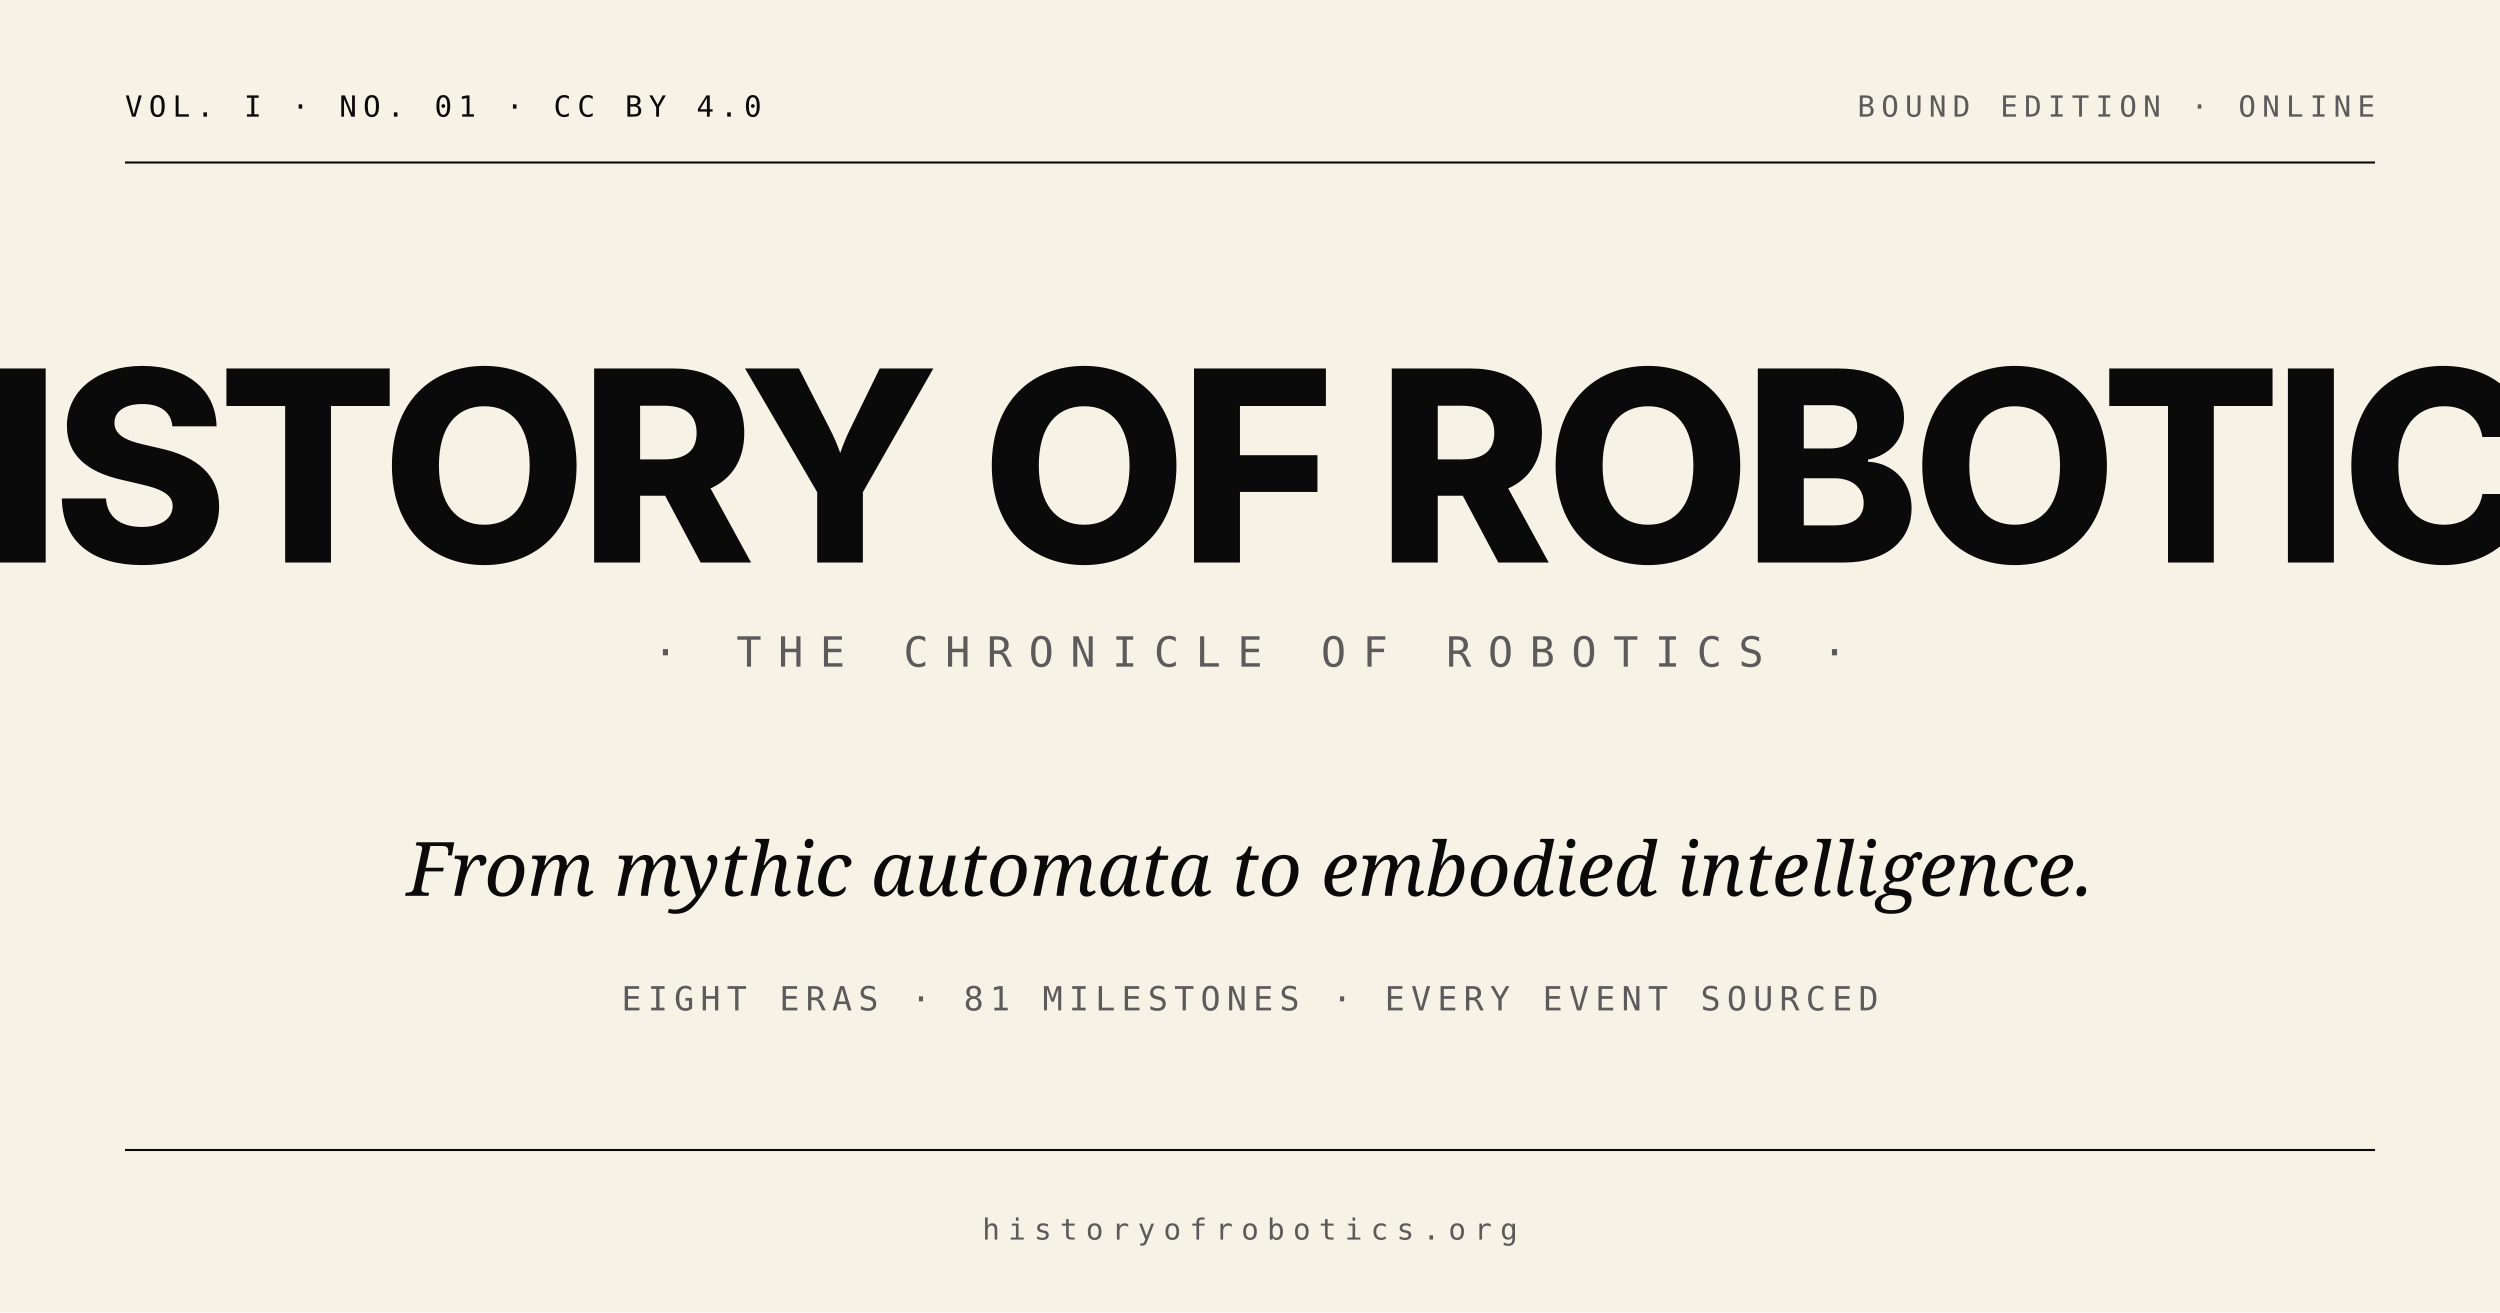
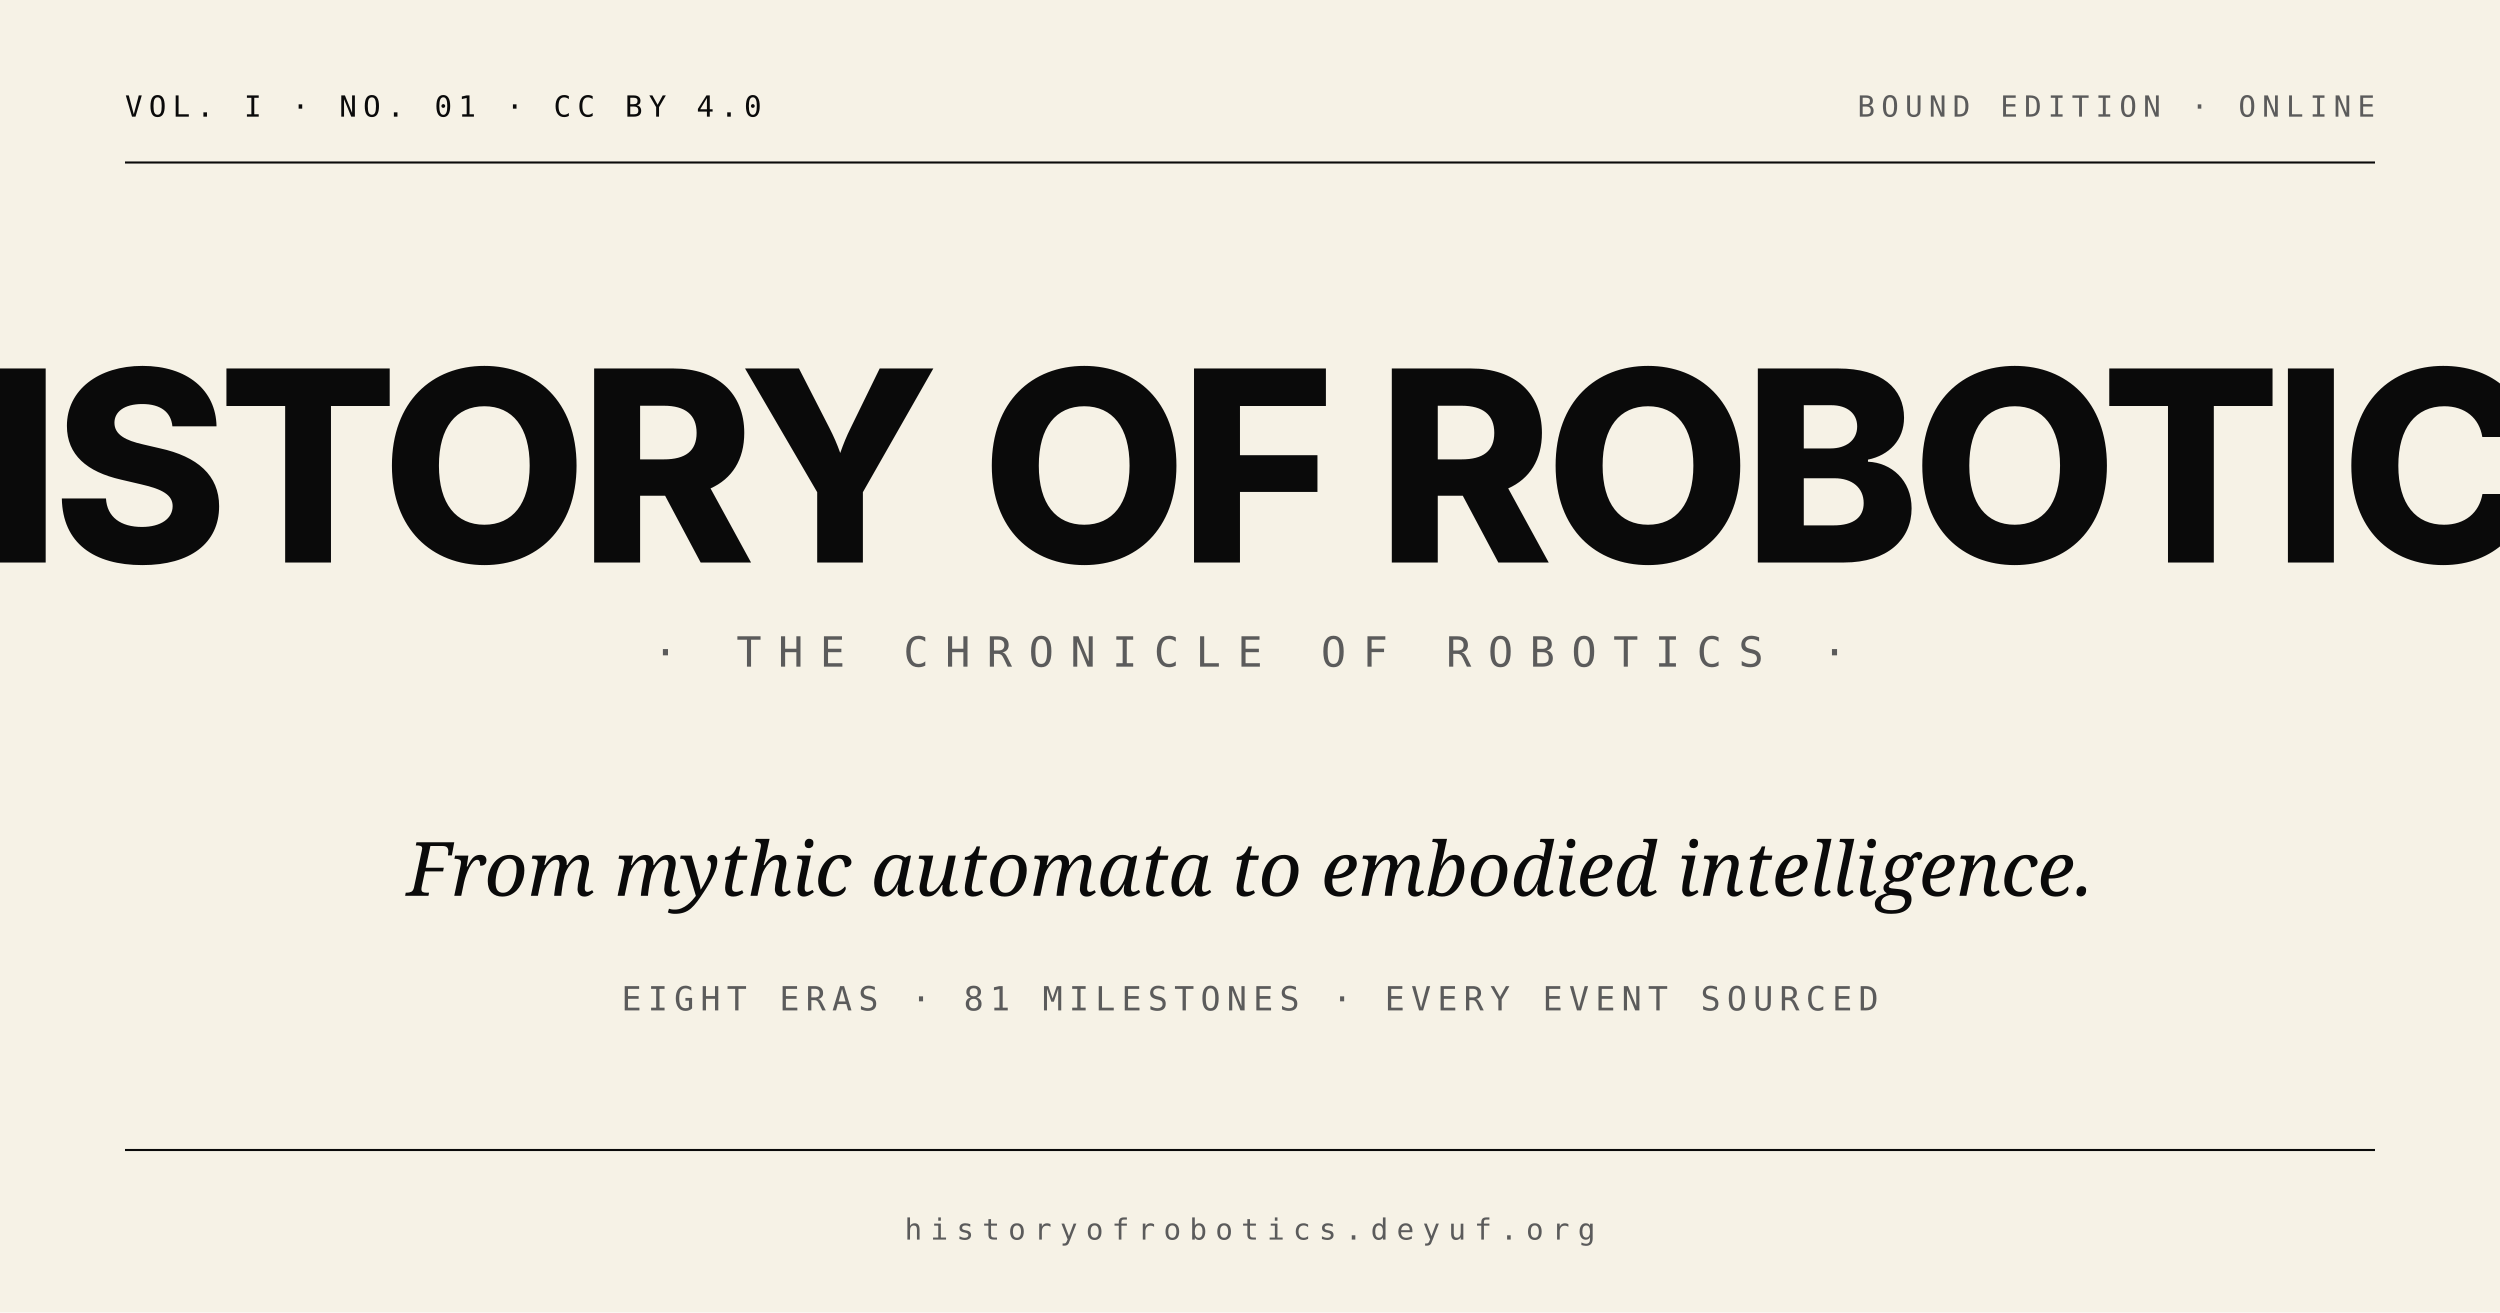
<svg xmlns="http://www.w3.org/2000/svg" viewBox="0 0 1200 630" width="1200" height="630">
  <defs>
    <style>
      .paper { fill: #F6F2E6; }
      .ink { fill: #0A0A0A; }
      .mute { fill: #5B5B5B; }
      .mono { font-family: "JetBrains Mono", "SFMono-Regular", Menlo, monospace; }
      .display { font-family: "Bricolage Grotesque", "Inter", system-ui, sans-serif; font-weight: 800; }
      .serif { font-family: "Fraunces", Georgia, serif; }
    </style>
  </defs>
  <rect width="1200" height="630" class="paper" />
  <line x1="60" y1="78" x2="1140" y2="78" stroke="#0A0A0A" stroke-width="1" />
  <line x1="60" y1="552" x2="1140" y2="552" stroke="#0A0A0A" stroke-width="1" />
  <text x="60" y="56" class="mono ink" font-size="14" letter-spacing="3">VOL. I · NO. 01 · CC BY 4.0</text>
  <text x="1140" y="56" class="mono mute" font-size="14" letter-spacing="3" text-anchor="end">BOUND EDITION · ONLINE</text>
  <text x="600" y="270" class="display ink" font-size="128" letter-spacing="-4" text-anchor="middle">HISTORY OF ROBOTICS</text>
  <text x="600" y="320" class="mono mute" font-size="20" letter-spacing="8" text-anchor="middle">· THE CHRONICLE OF ROBOTICS ·</text>
  <text x="600" y="430" class="serif ink" font-style="italic" font-size="36" text-anchor="middle">From mythic automata to embodied intelligence.</text>
  <text x="600" y="485" class="mono mute" font-size="16" letter-spacing="3" text-anchor="middle">EIGHT ERAS · 81 MILESTONES · EVERY EVENT SOURCED</text>
-   <text x="600" y="595" class="mono mute" font-size="14" letter-spacing="4" text-anchor="middle">historyofrobotics.org</text>
+   <text x="600" y="595" class="mono mute" font-size="14" letter-spacing="4" text-anchor="middle">historyofrobotics.deyuf.org</text>
</svg>
